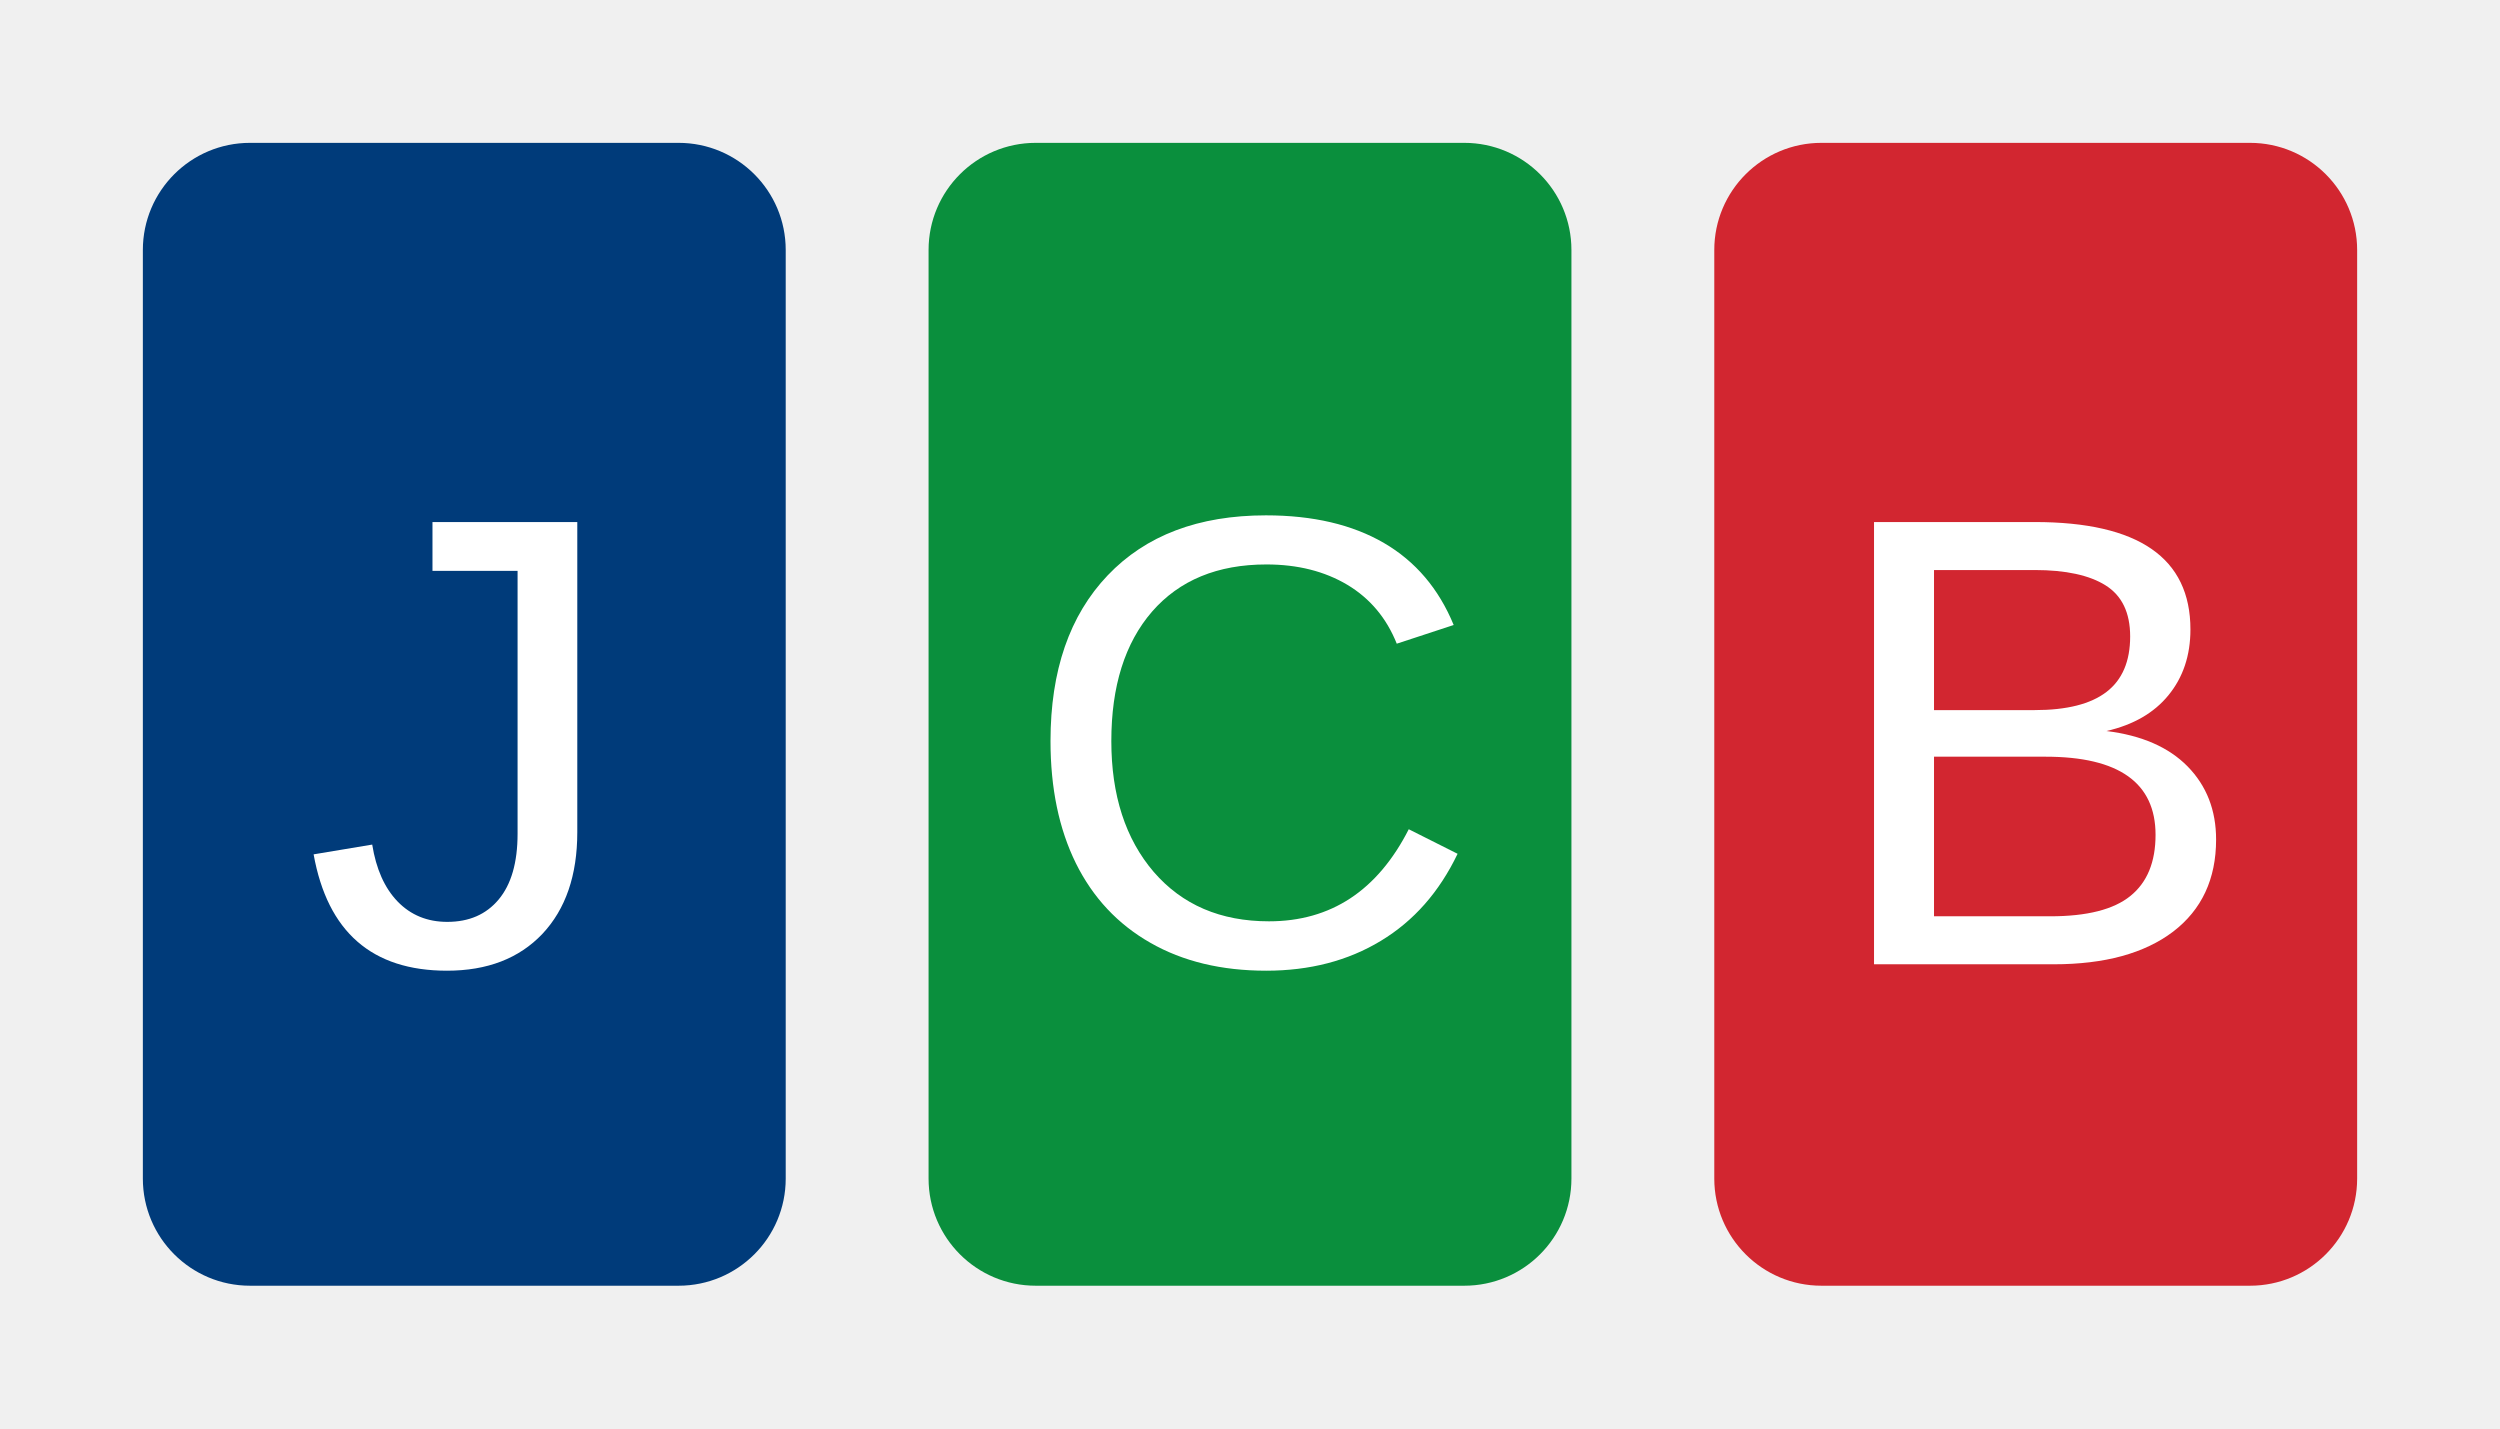
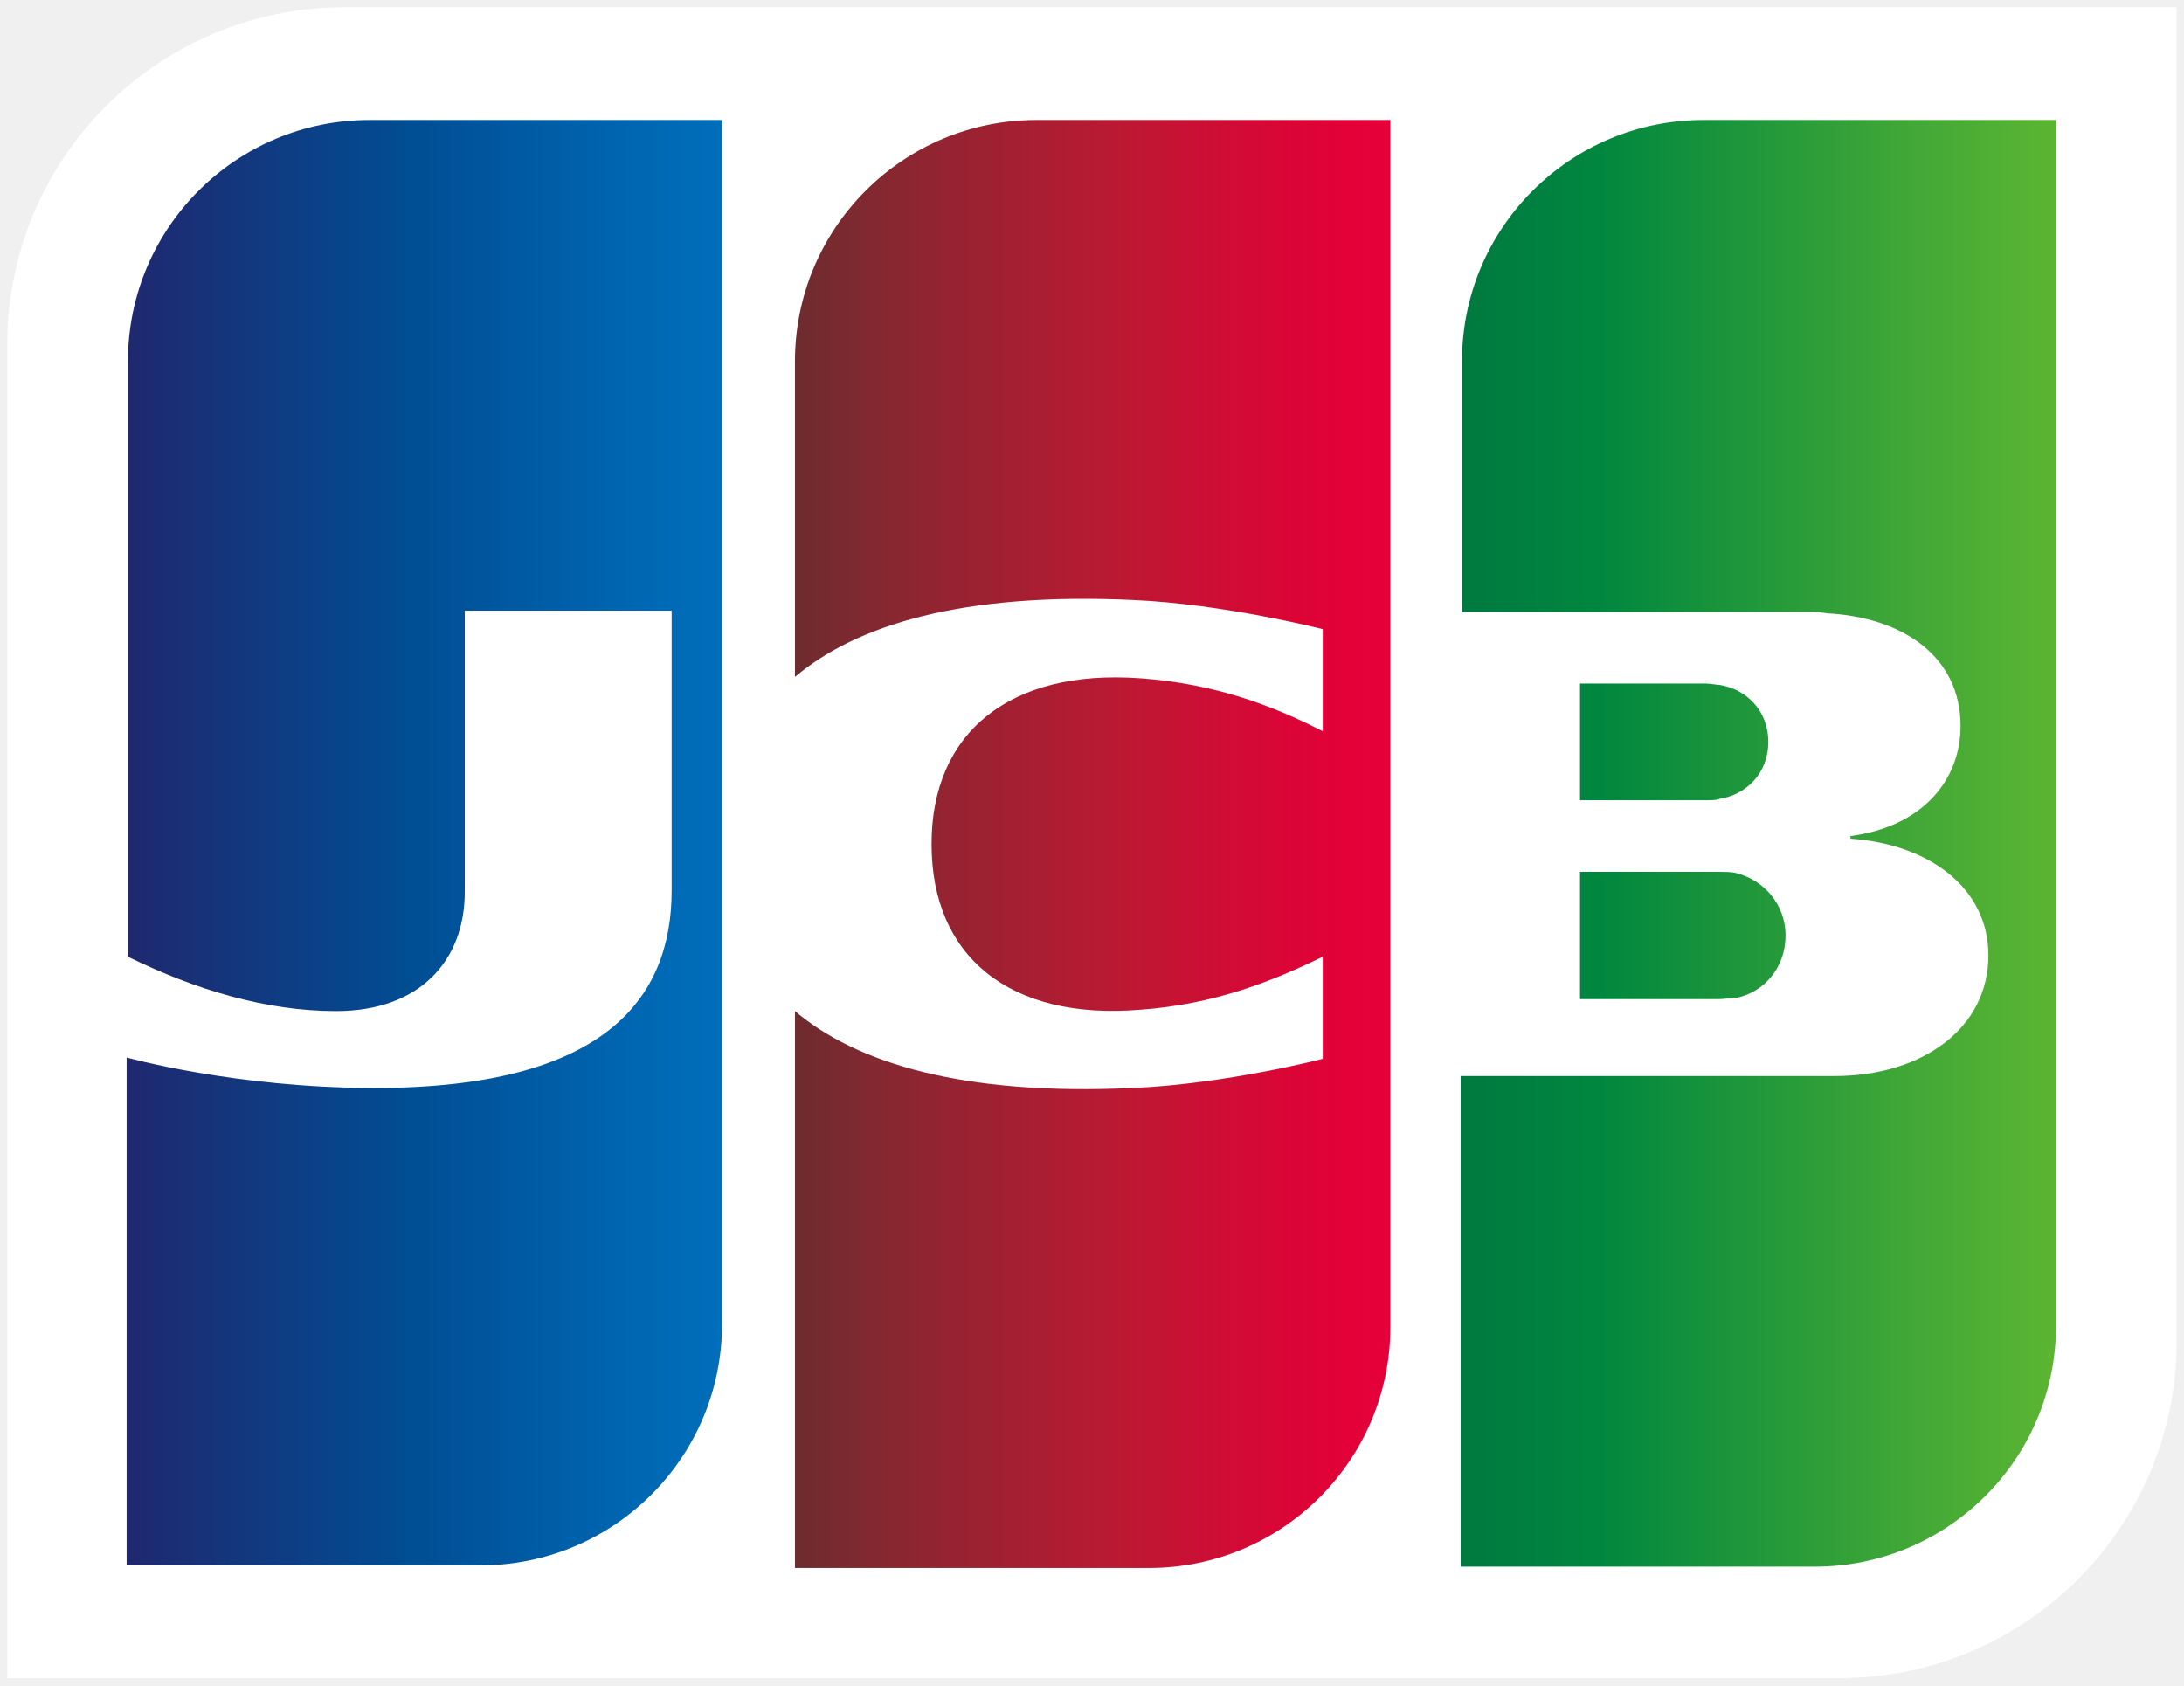
- <svg xmlns="http://www.w3.org/2000/svg" viewBox="0 0 140 80" role="img" aria-label="JCB">
-   <rect x="8" y="8" width="36" height="64" rx="6" fill="#003B7A" />
-   <rect x="52" y="8" width="36" height="64" rx="6" fill="#0A8F3D" />
-   <rect x="96" y="8" width="36" height="64" rx="6" fill="#D22630" />
-   <text x="26" y="54" font-family="Arial Black, Arial, sans-serif" font-size="36" text-anchor="middle" fill="#fff">J</text>
-   <text x="70" y="54" font-family="Arial Black, Arial, sans-serif" font-size="36" text-anchor="middle" fill="#fff">C</text>
-   <text x="114" y="54" font-family="Arial Black, Arial, sans-serif" font-size="36" text-anchor="middle" fill="#fff">B</text>
+ <svg xmlns="http://www.w3.org/2000/svg" height="231.511" width="300" xml:space="preserve" viewBox="0 0 300 231.511" y="0px" x="0px" id="レイヤー_1" version="1.1">
+   <defs id="defs6422" />
+   <style id="style6319" type="text/css">
+ 	.st0{fill:#FFFFFF;}
+ 	.st1{fill:url(#SVGID_1_);}
+ 	.st2{fill:url(#SVGID_2_);}
+ 	.st3{fill:url(#SVGID_3_);}
+ 	.st4{fill:url(#SVGID_4_);}
+ 	.st5{fill:url(#SVGID_5_);}
+ </style>
+   <g transform="translate(-9.4,96.811)" id="g6321">
+     <g transform="matrix(1.821516,0,0,1.821516,-8.543765,-109.8367)" id="g6323">
+       <path style="fill:#ffffff" id="path6325" d="m 174,108.3 c 0,14 -11.4,25.4 -25.4,25.4 l -138.2,0 0,-100.6 c 0,-14 11.4,-25.4 25.4,-25.4 l 138.2,0 0,100.6 z" class="st0" />
+       <g id="g6327">
+         <linearGradient gradientTransform="matrix(1.125,0,0,1.125,-11.9755,-13.8615)" y2="81.399" x2="157.33" y1="81.399" x1="117.386" gradientUnits="userSpaceOnUse" id="SVGID_1_">
+           <stop id="stop6330" style="stop-color:#007940" offset="0" />
+           <stop id="stop6332" style="stop-color:#00873F" offset="0.229" />
+           <stop id="stop6334" style="stop-color:#40A737" offset="0.743" />
+           <stop id="stop6336" style="stop-color:#5CB531" offset="1" />
+         </linearGradient>
+         <path style="fill:url(#SVGID_1_)" id="path6338" d="m 129,82.5 10.5,0 c 0.3,0 1,-0.1 1.3,-0.1 2,-0.4 3.7,-2.2 3.7,-4.7 0,-2.4 -1.7,-4.2 -3.7,-4.7 -0.3,-0.1 -0.9,-0.1 -1.3,-0.1 l -10.5,0 0,9.6 z" class="st1" />
+         <linearGradient gradientTransform="matrix(1.125,0,0,1.125,-11.9755,-13.8615)" y2="75.171" x2="157.332" y1="75.171" x1="117.384" gradientUnits="userSpaceOnUse" id="SVGID_2_">
+           <stop id="stop6341" style="stop-color:#007940" offset="0" />
+           <stop id="stop6343" style="stop-color:#00873F" offset="0.229" />
+           <stop id="stop6345" style="stop-color:#40A737" offset="0.743" />
+           <stop id="stop6347" style="stop-color:#5CB531" offset="1" />
+         </linearGradient>
+         <path style="fill:url(#SVGID_2_)" id="path6349" d="m 138.3,16.2 c -10,0 -18.2,8.1 -18.2,18.2 l 0,18.9 25.7,0 c 0.6,0 1.3,0 1.8,0.1 5.8,0.3 10.1,3.3 10.1,8.5 0,4.1 -2.9,7.6 -8.3,8.3 l 0,0.2 c 5.9,0.4 10.4,3.7 10.4,8.8 0,5.5 -5,9.1 -11.6,9.1 l -28.2,0 0,37 26.7,0 c 10,0 18.2,-8.1 18.2,-18.2 l 0,-90.9 -26.6,0 z" class="st2" />
+         <linearGradient gradientTransform="matrix(1.125,0,0,1.125,-11.9755,-13.8615)" y2="68.399" x2="157.331" y1="68.399" x1="117.385" gradientUnits="userSpaceOnUse" id="SVGID_3_">
+           <stop id="stop6352" style="stop-color:#007940" offset="0" />
+           <stop id="stop6354" style="stop-color:#00873F" offset="0.229" />
+           <stop id="stop6356" style="stop-color:#40A737" offset="0.743" />
+           <stop id="stop6358" style="stop-color:#5CB531" offset="1" />
+         </linearGradient>
+         <path style="fill:url(#SVGID_3_)" id="path6360" d="m 143.2,63.1 c 0,-2.4 -1.7,-4 -3.7,-4.3 -0.2,0 -0.7,-0.1 -1,-0.1 l -9.5,0 0,8.8 9.5,0 c 0.3,0 0.9,0 1,-0.1 2,-0.3 3.7,-1.9 3.7,-4.3 z" class="st3" />
+       </g>
+       <linearGradient gradientTransform="matrix(1.125,0,0,1.125,-11.9755,-13.8615)" y2="75.171" x2="68.522" y1="75.171" x1="27.959" gradientUnits="userSpaceOnUse" id="SVGID_4_">
+         <stop id="stop6363" style="stop-color:#1F286F" offset="0" />
+         <stop id="stop6365" style="stop-color:#004E94" offset="0.475" />
+         <stop id="stop6367" style="stop-color:#0066B1" offset="0.826" />
+         <stop id="stop6369" style="stop-color:#006FBC" offset="1" />
+       </linearGradient>
+       <path style="fill:url(#SVGID_4_)" id="path6371" d="m 37.7,16.2 c -10,0 -18.2,8.1 -18.2,18.2 l 0,44.9 c 5.1,2.5 10.4,4.1 15.7,4.1 6.3,0 9.7,-3.8 9.7,-9 l 0,-21.2 15.6,0 0,21.1 c 0,8.2 -5.1,14.9 -22.4,14.9 -10.5,0 -18.7,-2.3 -18.7,-2.3 l 0,38.3 26.7,0 c 10,0 18.2,-8.1 18.2,-18.2 l 0,-90.8 -26.6,0 z" class="st4" />
+       <linearGradient gradientTransform="matrix(1.125,0,0,1.125,-11.9755,-13.8615)" y2="75.171" x2="111.855" y1="75.171" x1="72.46" gradientUnits="userSpaceOnUse" id="SVGID_5_">
+         <stop id="stop6374" style="stop-color:#6C2C2F" offset="0" />
+         <stop id="stop6376" style="stop-color:#882730" offset="0.173" />
+         <stop id="stop6378" style="stop-color:#BE1833" offset="0.573" />
+         <stop id="stop6380" style="stop-color:#DC0436" offset="0.859" />
+         <stop id="stop6382" style="stop-color:#E60039" offset="1" />
+       </linearGradient>
+       <path style="fill:url(#SVGID_5_)" id="path6384" d="m 88,16.2 c -10,0 -18.2,8.1 -18.2,18.2 l 0,23.8 c 4.6,-3.9 12.6,-6.4 25.5,-5.8 6.9,0.3 14.3,2.2 14.3,2.2 l 0,7.7 c -3.7,-1.9 -8.1,-3.6 -13.8,-4 -9.8,-0.7 -15.7,4.1 -15.7,12.5 0,8.5 5.9,13.3 15.7,12.5 5.7,-0.4 10.1,-2.2 13.8,-4 l 0,7.7 c 0,0 -7.3,1.9 -14.3,2.2 -12.9,0.6 -20.9,-1.9 -25.5,-5.8 l 0,42 26.7,0 c 10,0 18.2,-8.1 18.2,-18.2 l 0,-91 -26.7,0 z" class="st5" />
+     </g>
+     <g id="g6386" />
+   </g>
</svg>
